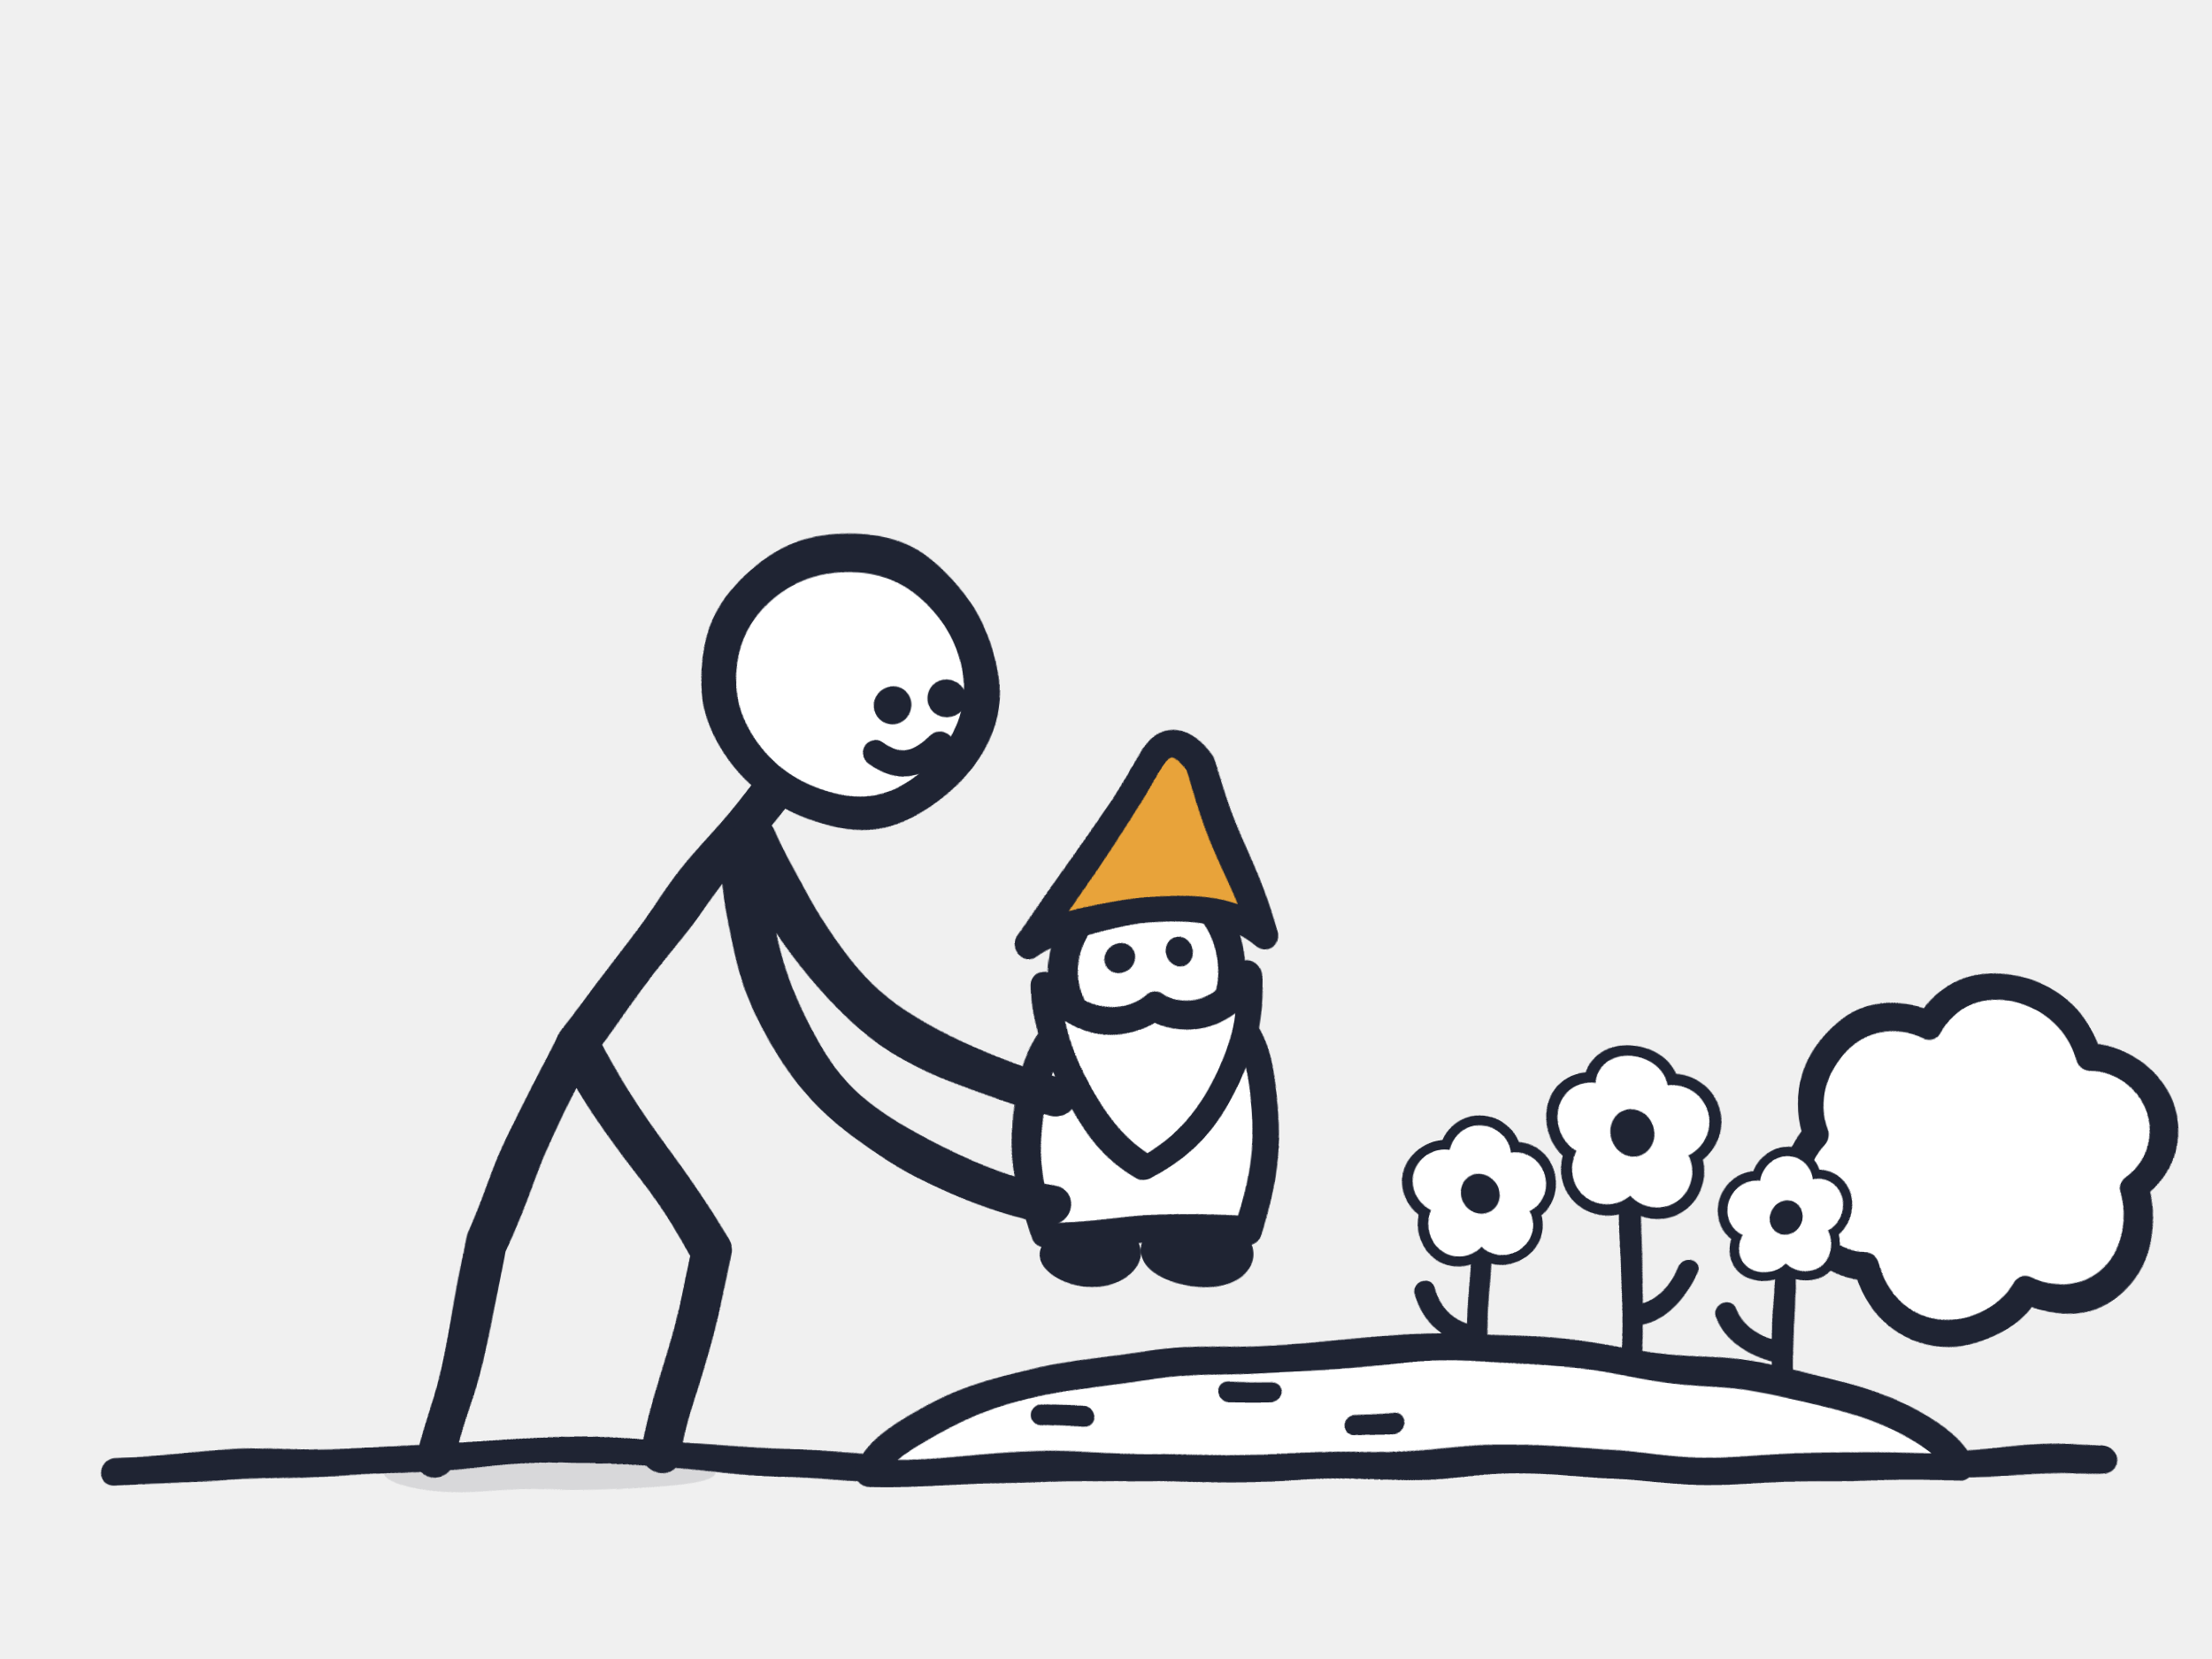
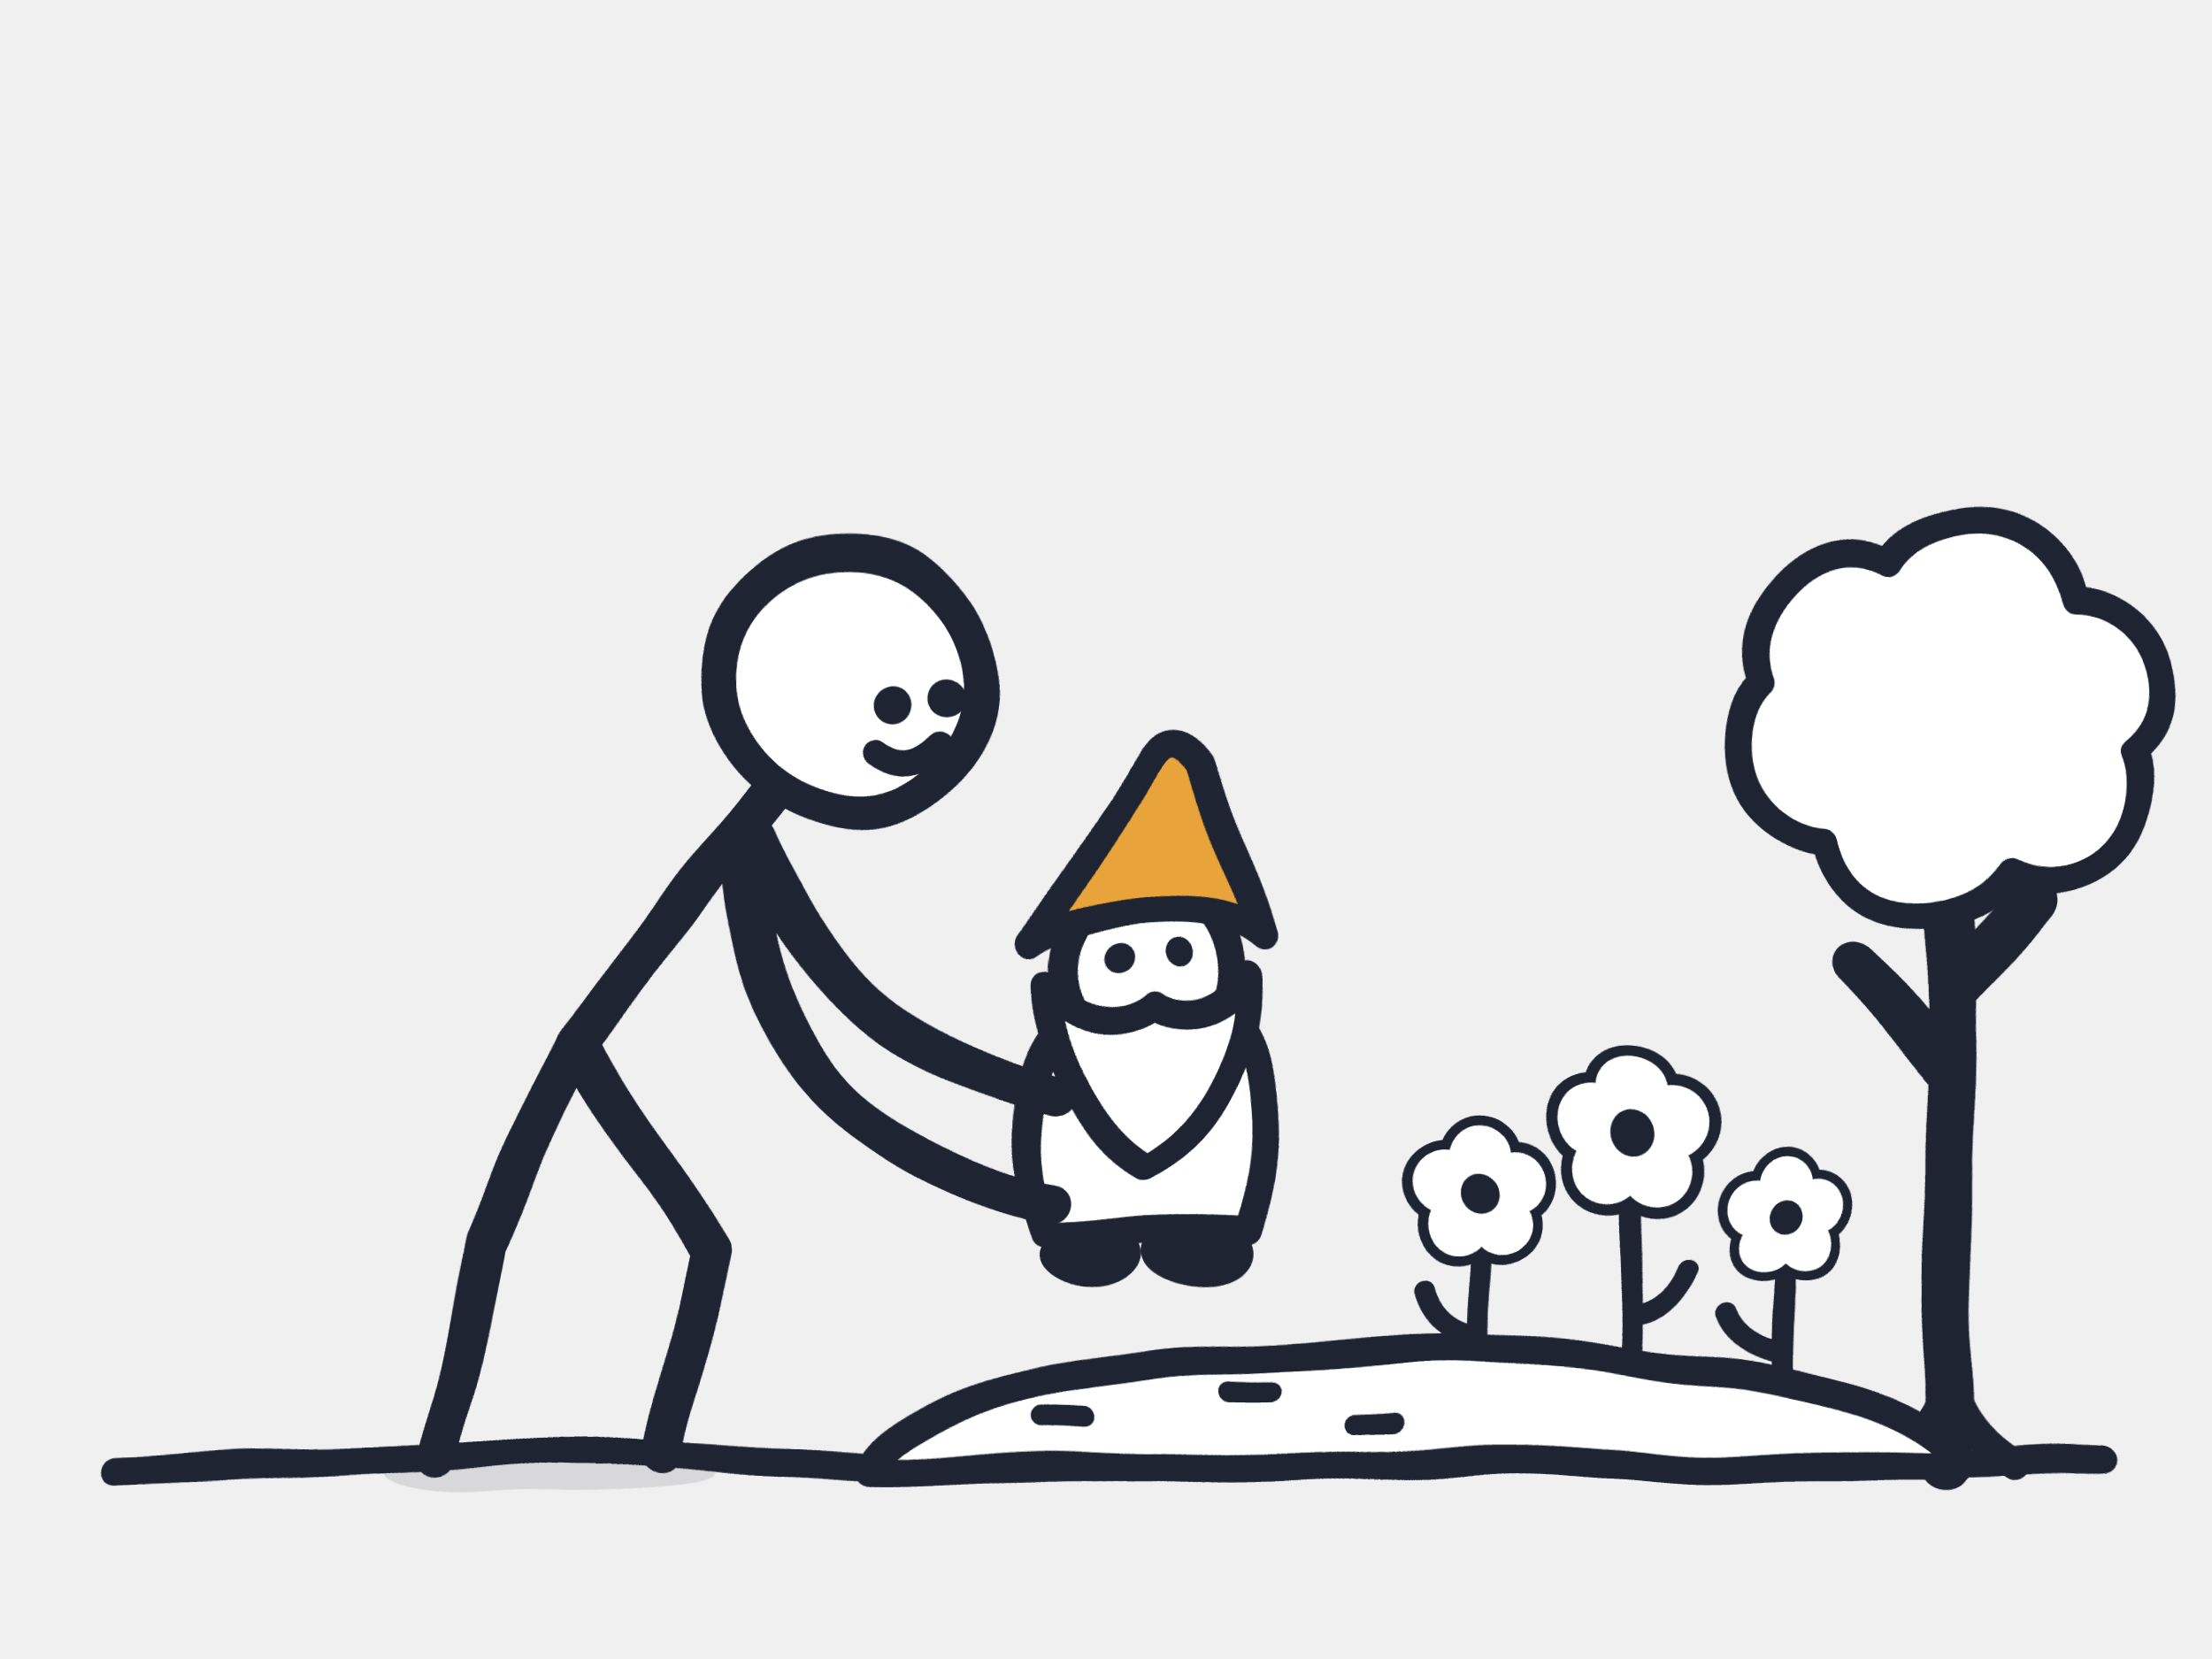
<svg xmlns="http://www.w3.org/2000/svg" viewBox="0 0 320 240" width="320" height="240">
  <defs>
    <filter id="m3-w" filterUnits="userSpaceOnUse" x="0" y="0" width="320" height="240">
      <feTurbulence type="fractalNoise" baseFrequency="0.03" numOctaves="2" seed="25" result="n" />
      <feDisplacementMap in="SourceGraphic" in2="n" scale="4" xChannelSelector="R" yChannelSelector="G" />
    </filter>
    <style>
      .k{fill:none;stroke:#1f2433;stroke-width:6;stroke-linecap:round;stroke-linejoin:round}
      .t{stroke-width:4}
      .f{stroke-width:3}
      .w{fill:#fff;stroke:#1f2433;stroke-width:5;stroke-linejoin:round}
      .a{fill:#e8a33a;stroke:#1f2433;stroke-width:5;stroke-linejoin:round}
      .i{fill:#1f2433}
      .dd{stroke-dasharray:7 7}
    </style>
    <g id="m3-g">
      <ellipse class="i" cx="-10" cy="-5" rx="10" ry="6" />
      <ellipse class="i" cx="10" cy="-5" rx="10" ry="6" />
      <path class="w" d="M-19 -9C-24 -26 -23 -40 -16 -48H16C23 -40 24 -26 19 -9Z" />
      <circle class="w" cx="0" cy="-58" r="15" />
      <path class="w" d="M-18 -56C-12 -48 -4 -48 0 -51C4 -48 12 -48 18 -56C18 -37 8 -26 0 -21C-8 -26 -18 -37 -18 -56Z" />
      <path class="a" d="M-21 -63C-12 -70 12 -70 21 -63L10 -94Q5 -101 1 -95Z" />
      <circle class="i" cx="-5.5" cy="-60" r="2.6" />
      <circle class="i" cx="5.5" cy="-60" r="2.6" />
    </g>
    <g id="m3-fl">
      <g fill="#fff" stroke="#1f2433" stroke-width="3">
        <circle cx="0" cy="-5.5" r="4.5" />
        <circle cx="5.2" cy="-1.7" r="4.5" />
        <circle cx="3.2" cy="4.4" r="4.5" />
        <circle cx="-3.2" cy="4.4" r="4.5" />
        <circle cx="-5.2" cy="-1.7" r="4.5" />
      </g>
      <g fill="#fff">
        <circle cx="0" cy="-5.5" r="4.5" />
        <circle cx="5.2" cy="-1.7" r="4.5" />
        <circle cx="3.2" cy="4.4" r="4.5" />
        <circle cx="-3.2" cy="4.4" r="4.5" />
        <circle cx="-5.2" cy="-1.7" r="4.5" />
      </g>
      <circle class="i" r="2.8" />
    </g>
  </defs>
  <g filter="url(#m3-w)">
    <ellipse cx="80" cy="213" rx="24" ry="4" fill="#1f2433" opacity=".12" />
    <path class="k t" d="M16 212C96 209 210 214 304 211" />
-     <path class="w" d="M309.5 172.0A11.8 11.8 0 0 1 293.6 187.0A12.9 12.9 0 0 1 270.1 183.0A11.0 11.0 0 0 1 262.5 164.0A11.8 11.8 0 0 1 278.4 149.0A12.9 12.9 0 0 1 301.9 153.0A11.0 11.0 0 0 1 309.5 172.0Z" style="stroke-width:4" />
+     <path class="k" d="M282 212V116M282 156L268 140M282 144L294 130" style="stroke-width:7" />
+     <path class="k t" d="M272 212Q282 206 282 196Q282 206 292 212" />
+     <path class="w" d="M309.5 172.0A11.8 11.8 0 0 1 293.6 187.0A12.9 12.9 0 0 1 270.1 183.0A11.0 11.0 0 0 1 262.5 164.0A11.8 11.8 0 0 1 278.4 149.0A12.9 12.9 0 0 1 301.9 153.0A11.0 11.0 0 0 1 309.5 172.0Z" transform="translate(282 104) scale(1.15) translate(-286 -168)" style="stroke-width:3.4" />
    <path class="k f" d="M214 204V176M236 202V168M258 204V178" />
    <path class="k f" d="M214 194q-6-1-8-7M236 190q6-1 8-7M258 196q-6-1-8-6" />
    <use href="#m3-fl" transform="translate(214 173)" />
    <use href="#m3-fl" transform="translate(236 164) scale(1.1)" />
    <use href="#m3-fl" transform="translate(258 176) scale(.9)" />
    <path class="w" d="M126 212C134 190 274 190 284 212Z" style="stroke-width:4" />
    <path class="k f" d="M150 205h6M178 201h6M196 206h6" />
    <use href="#m3-g" transform="translate(166 186) scale(.8)" />
    <path class="k" d="M84 150L70 180L64 211M84 150L102 181L96 211" />
    <path class="k" d="M84 150L110 116" />
    <path class="k" d="M108 122Q118 148 152 158M107 126Q112 166 152 174" />
    <circle class="w" cx="123" cy="99" r="19" />
    <circle class="i" cx="129" cy="102" r="2.8" />
    <circle class="i" cx="137" cy="101" r="2.8" />
    <path class="k t" d="M126 109q5 4 10-1" />
  </g>
</svg>
